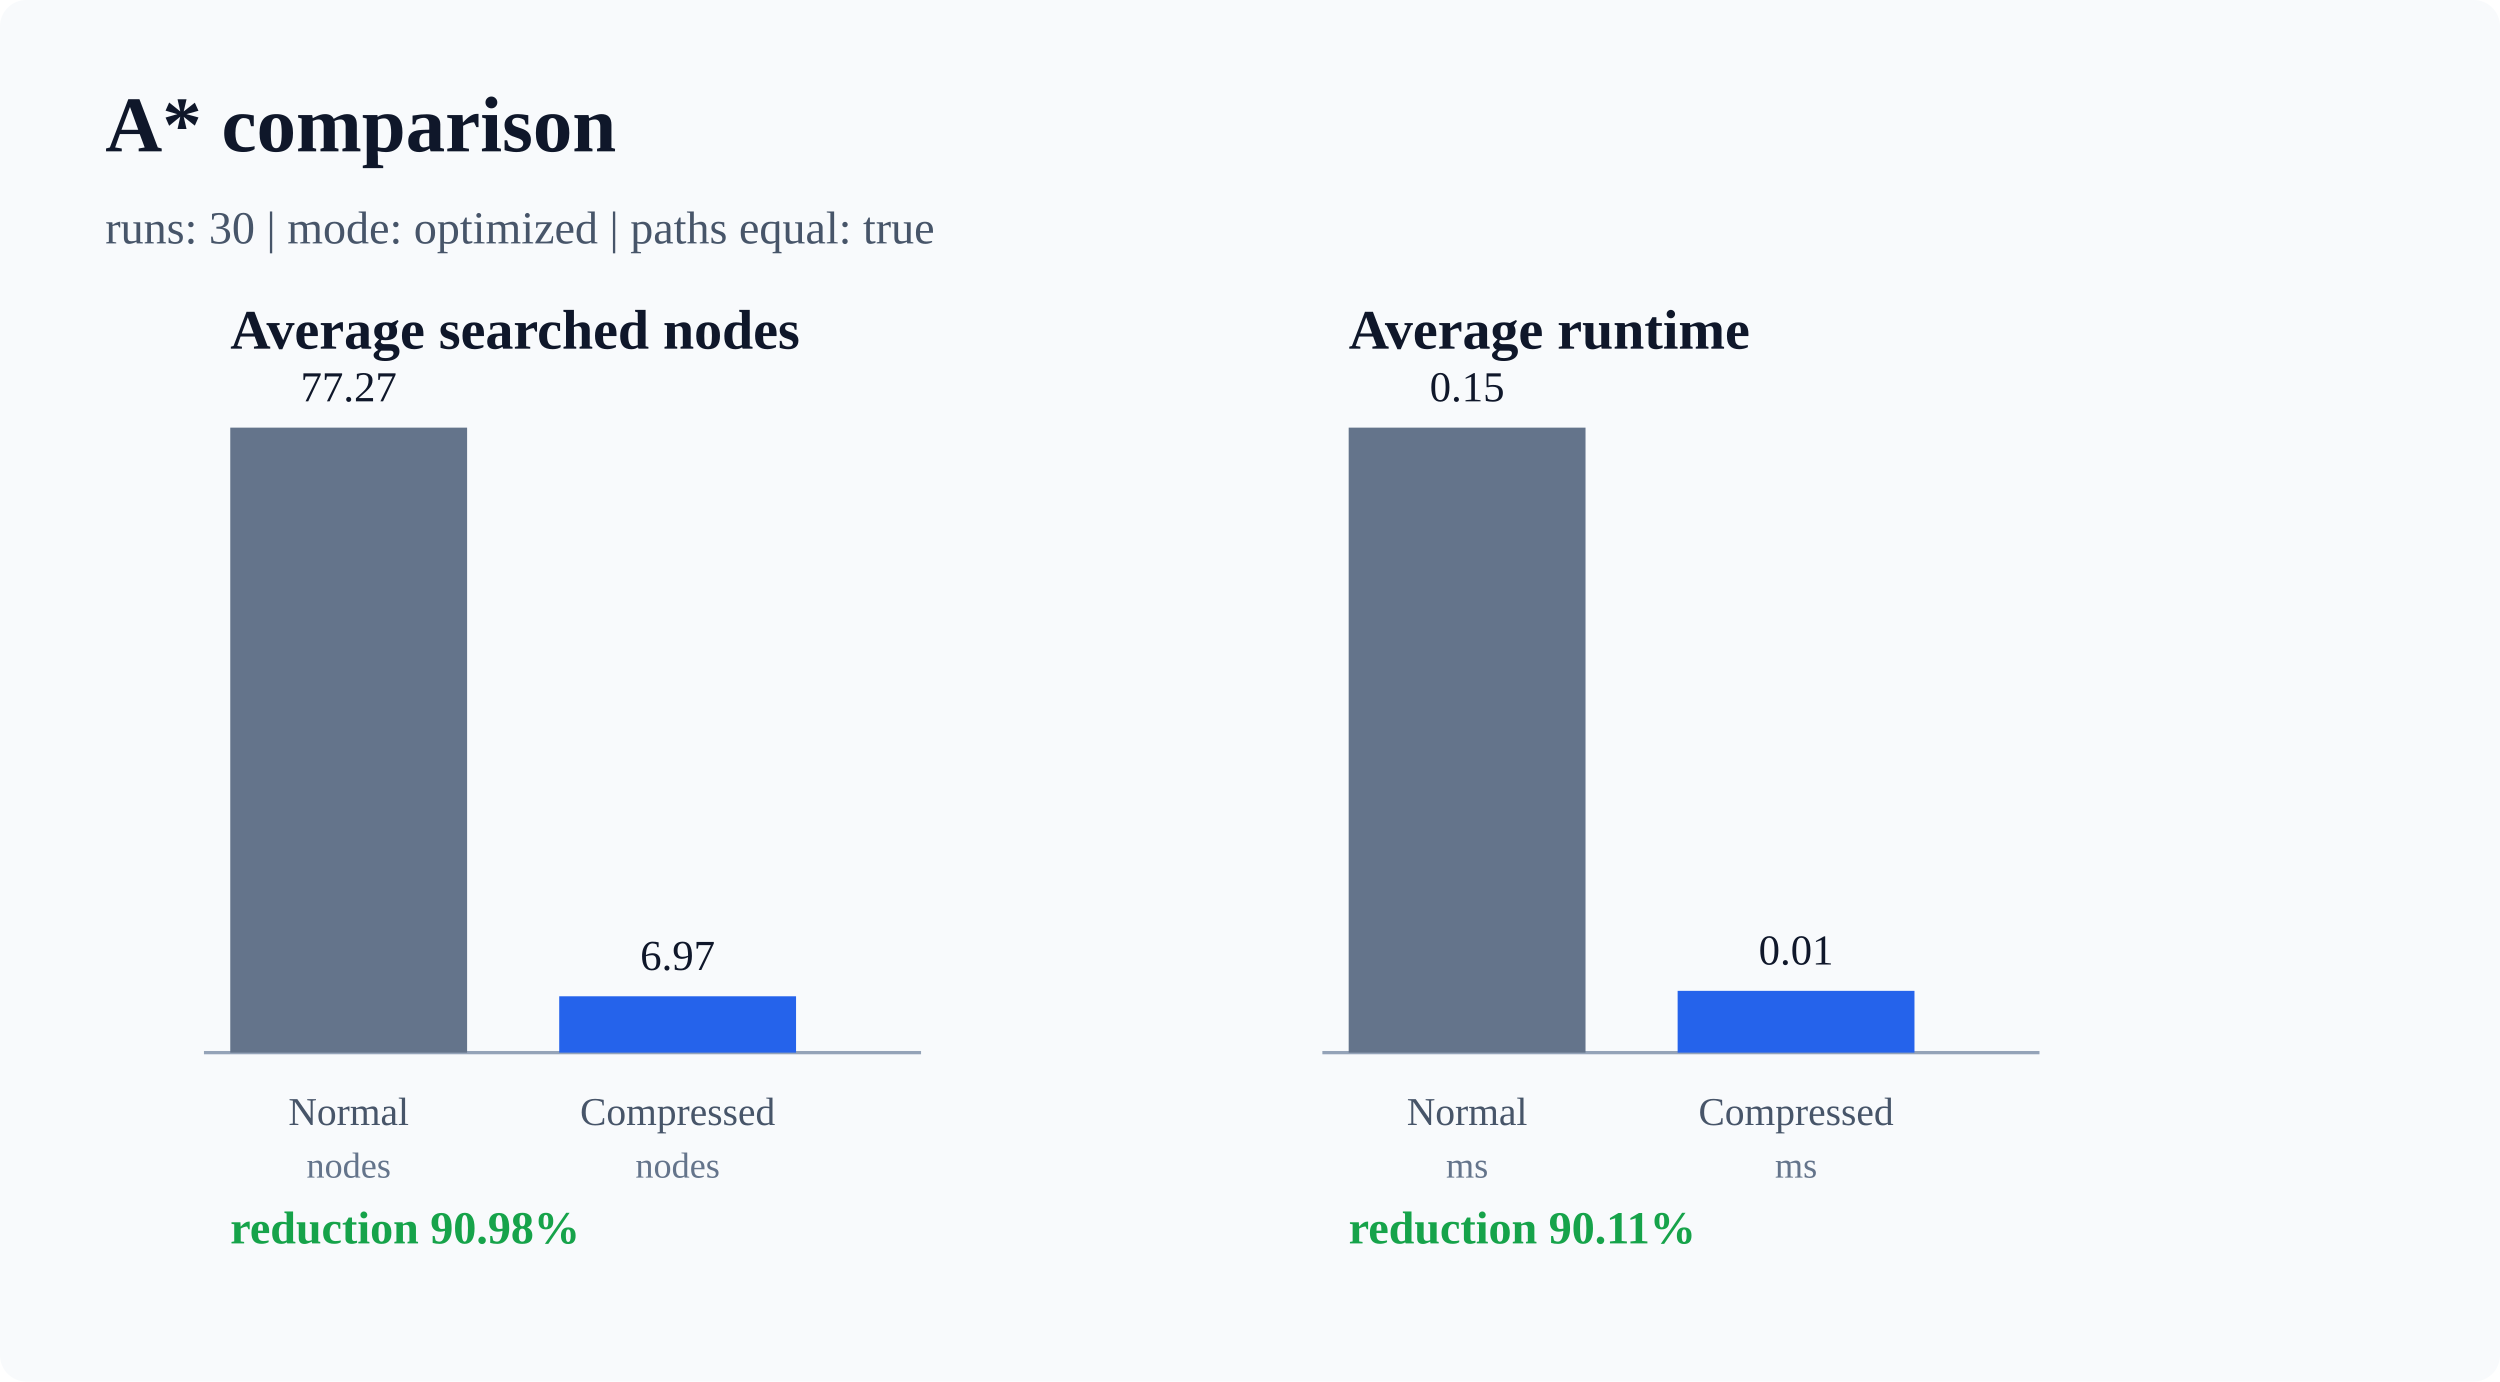
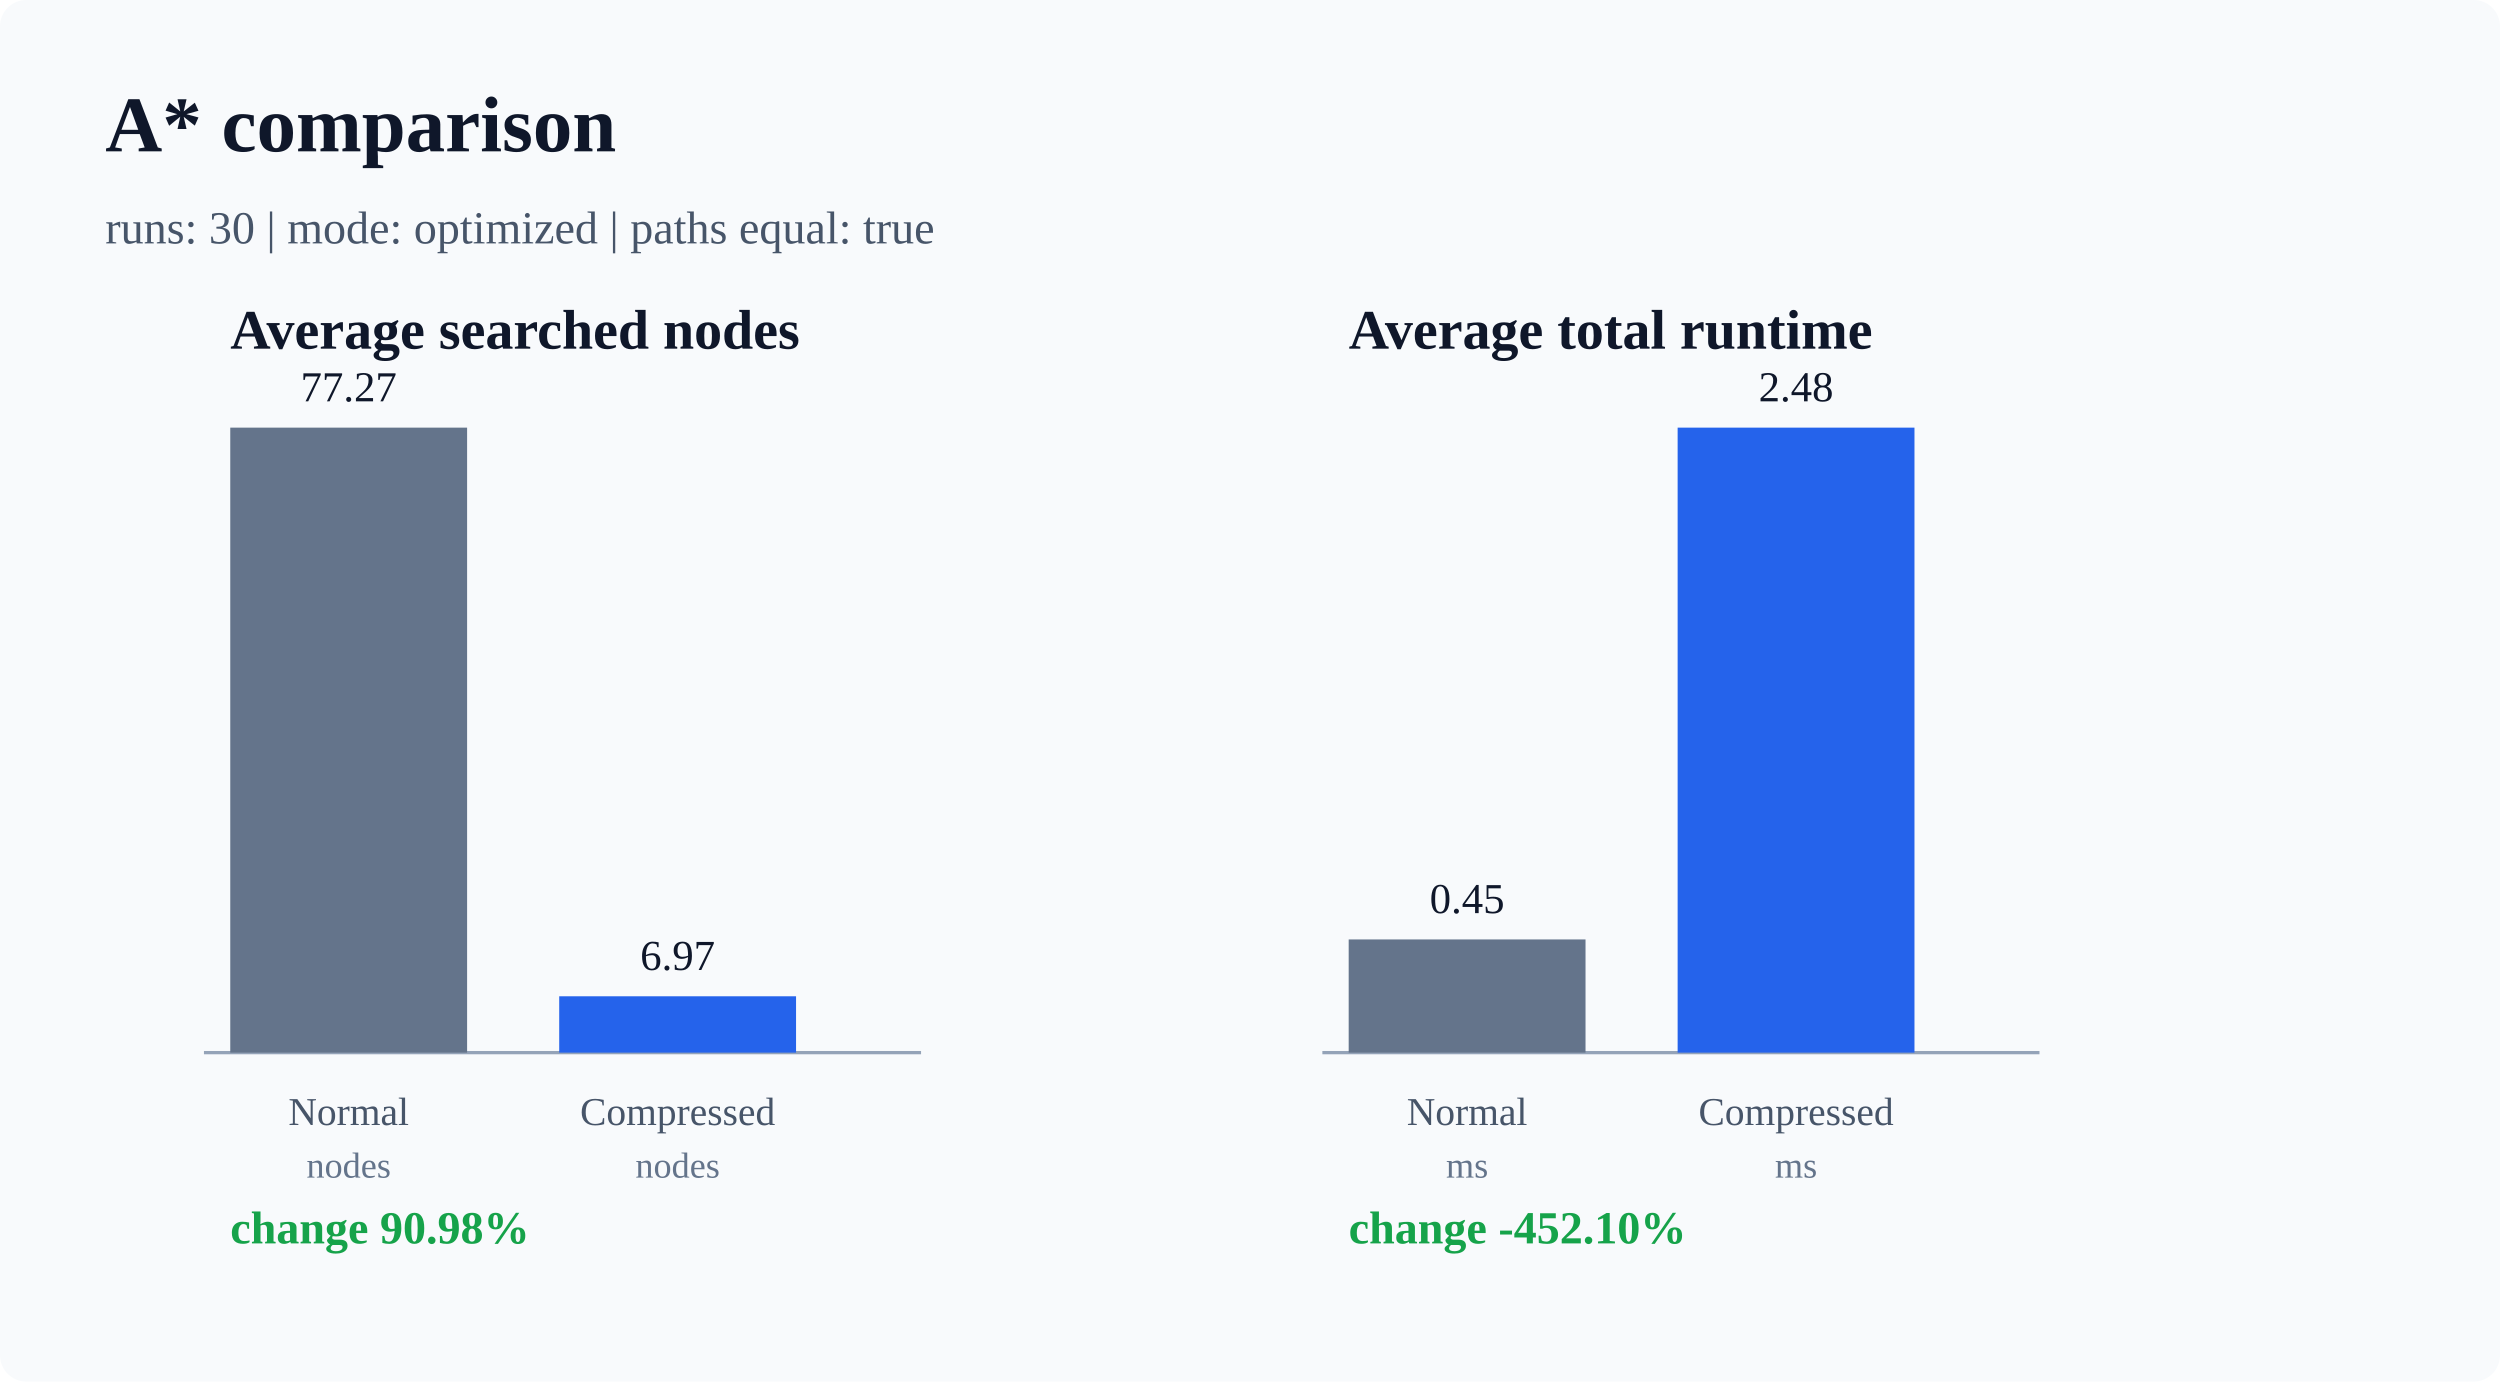
<svg xmlns="http://www.w3.org/2000/svg" width="760" height="420" viewBox="0 0 760 420" role="img" aria-label="A star comparison chart">
  <rect width="760" height="420" rx="8" fill="#f8fafc" />
  <text x="32" y="46" font-size="24" font-weight="700" fill="#0f172a">A* comparison</text>
  <text x="32" y="74" font-size="14" fill="#475569">runs: 30 | mode: optimized | paths equal: true</text>
  <text x="70" y="106" font-size="17" font-weight="700" fill="#0f172a">Average searched nodes</text>
  <line x1="62" y1="320" x2="280" y2="320" stroke="#94a3b8" />
  <rect x="70" y="130.00" width="72" height="190.00" fill="#64748b" />
  <text x="106.0" y="122.00" text-anchor="middle" font-size="13" fill="#0f172a">77.27</text>
  <text x="106.0" y="342" text-anchor="middle" font-size="12" fill="#475569">Normal</text>
  <text x="106.0" y="358" text-anchor="middle" font-size="11" fill="#64748b">nodes</text>
  <rect x="170" y="302.87" width="72" height="17.13" fill="#2563eb" />
  <text x="206.0" y="294.87" text-anchor="middle" font-size="13" fill="#0f172a">6.97</text>
  <text x="206.0" y="342" text-anchor="middle" font-size="12" fill="#475569">Compressed</text>
  <text x="206.0" y="358" text-anchor="middle" font-size="11" fill="#64748b">nodes</text>
-   <text x="70" y="378" font-size="14" font-weight="700" fill="#16a34a">reduction 90.98%</text>
-   <text x="410" y="106" font-size="17" font-weight="700" fill="#0f172a">Average runtime</text>
+   <text x="70" y="378" font-size="14" font-weight="700" fill="#16a34a">change 90.98%</text>
+   <text x="410" y="106" font-size="17" font-weight="700" fill="#0f172a">Average total runtime</text>
  <line x1="402" y1="320" x2="620" y2="320" stroke="#94a3b8" />
-   <rect x="410" y="130.00" width="72" height="190.00" fill="#64748b" />
-   <text x="446.0" y="122.00" text-anchor="middle" font-size="13" fill="#0f172a">0.15</text>
+   <rect x="410" y="285.59" width="72" height="34.41" fill="#64748b" />
+   <text x="446.0" y="277.59" text-anchor="middle" font-size="13" fill="#0f172a">0.45</text>
  <text x="446.0" y="342" text-anchor="middle" font-size="12" fill="#475569">Normal</text>
  <text x="446.0" y="358" text-anchor="middle" font-size="11" fill="#64748b">ms</text>
-   <rect x="510" y="301.22" width="72" height="18.78" fill="#2563eb" />
-   <text x="546.0" y="293.22" text-anchor="middle" font-size="13" fill="#0f172a">0.01</text>
+   <rect x="510" y="130.00" width="72" height="190.00" fill="#2563eb" />
+   <text x="546.0" y="122.00" text-anchor="middle" font-size="13" fill="#0f172a">2.48</text>
  <text x="546.0" y="342" text-anchor="middle" font-size="12" fill="#475569">Compressed</text>
  <text x="546.0" y="358" text-anchor="middle" font-size="11" fill="#64748b">ms</text>
-   <text x="410" y="378" font-size="14" font-weight="700" fill="#16a34a">reduction 90.11%</text>
+   <text x="410" y="378" font-size="14" font-weight="700" fill="#16a34a">change -452.10%</text>
</svg>
